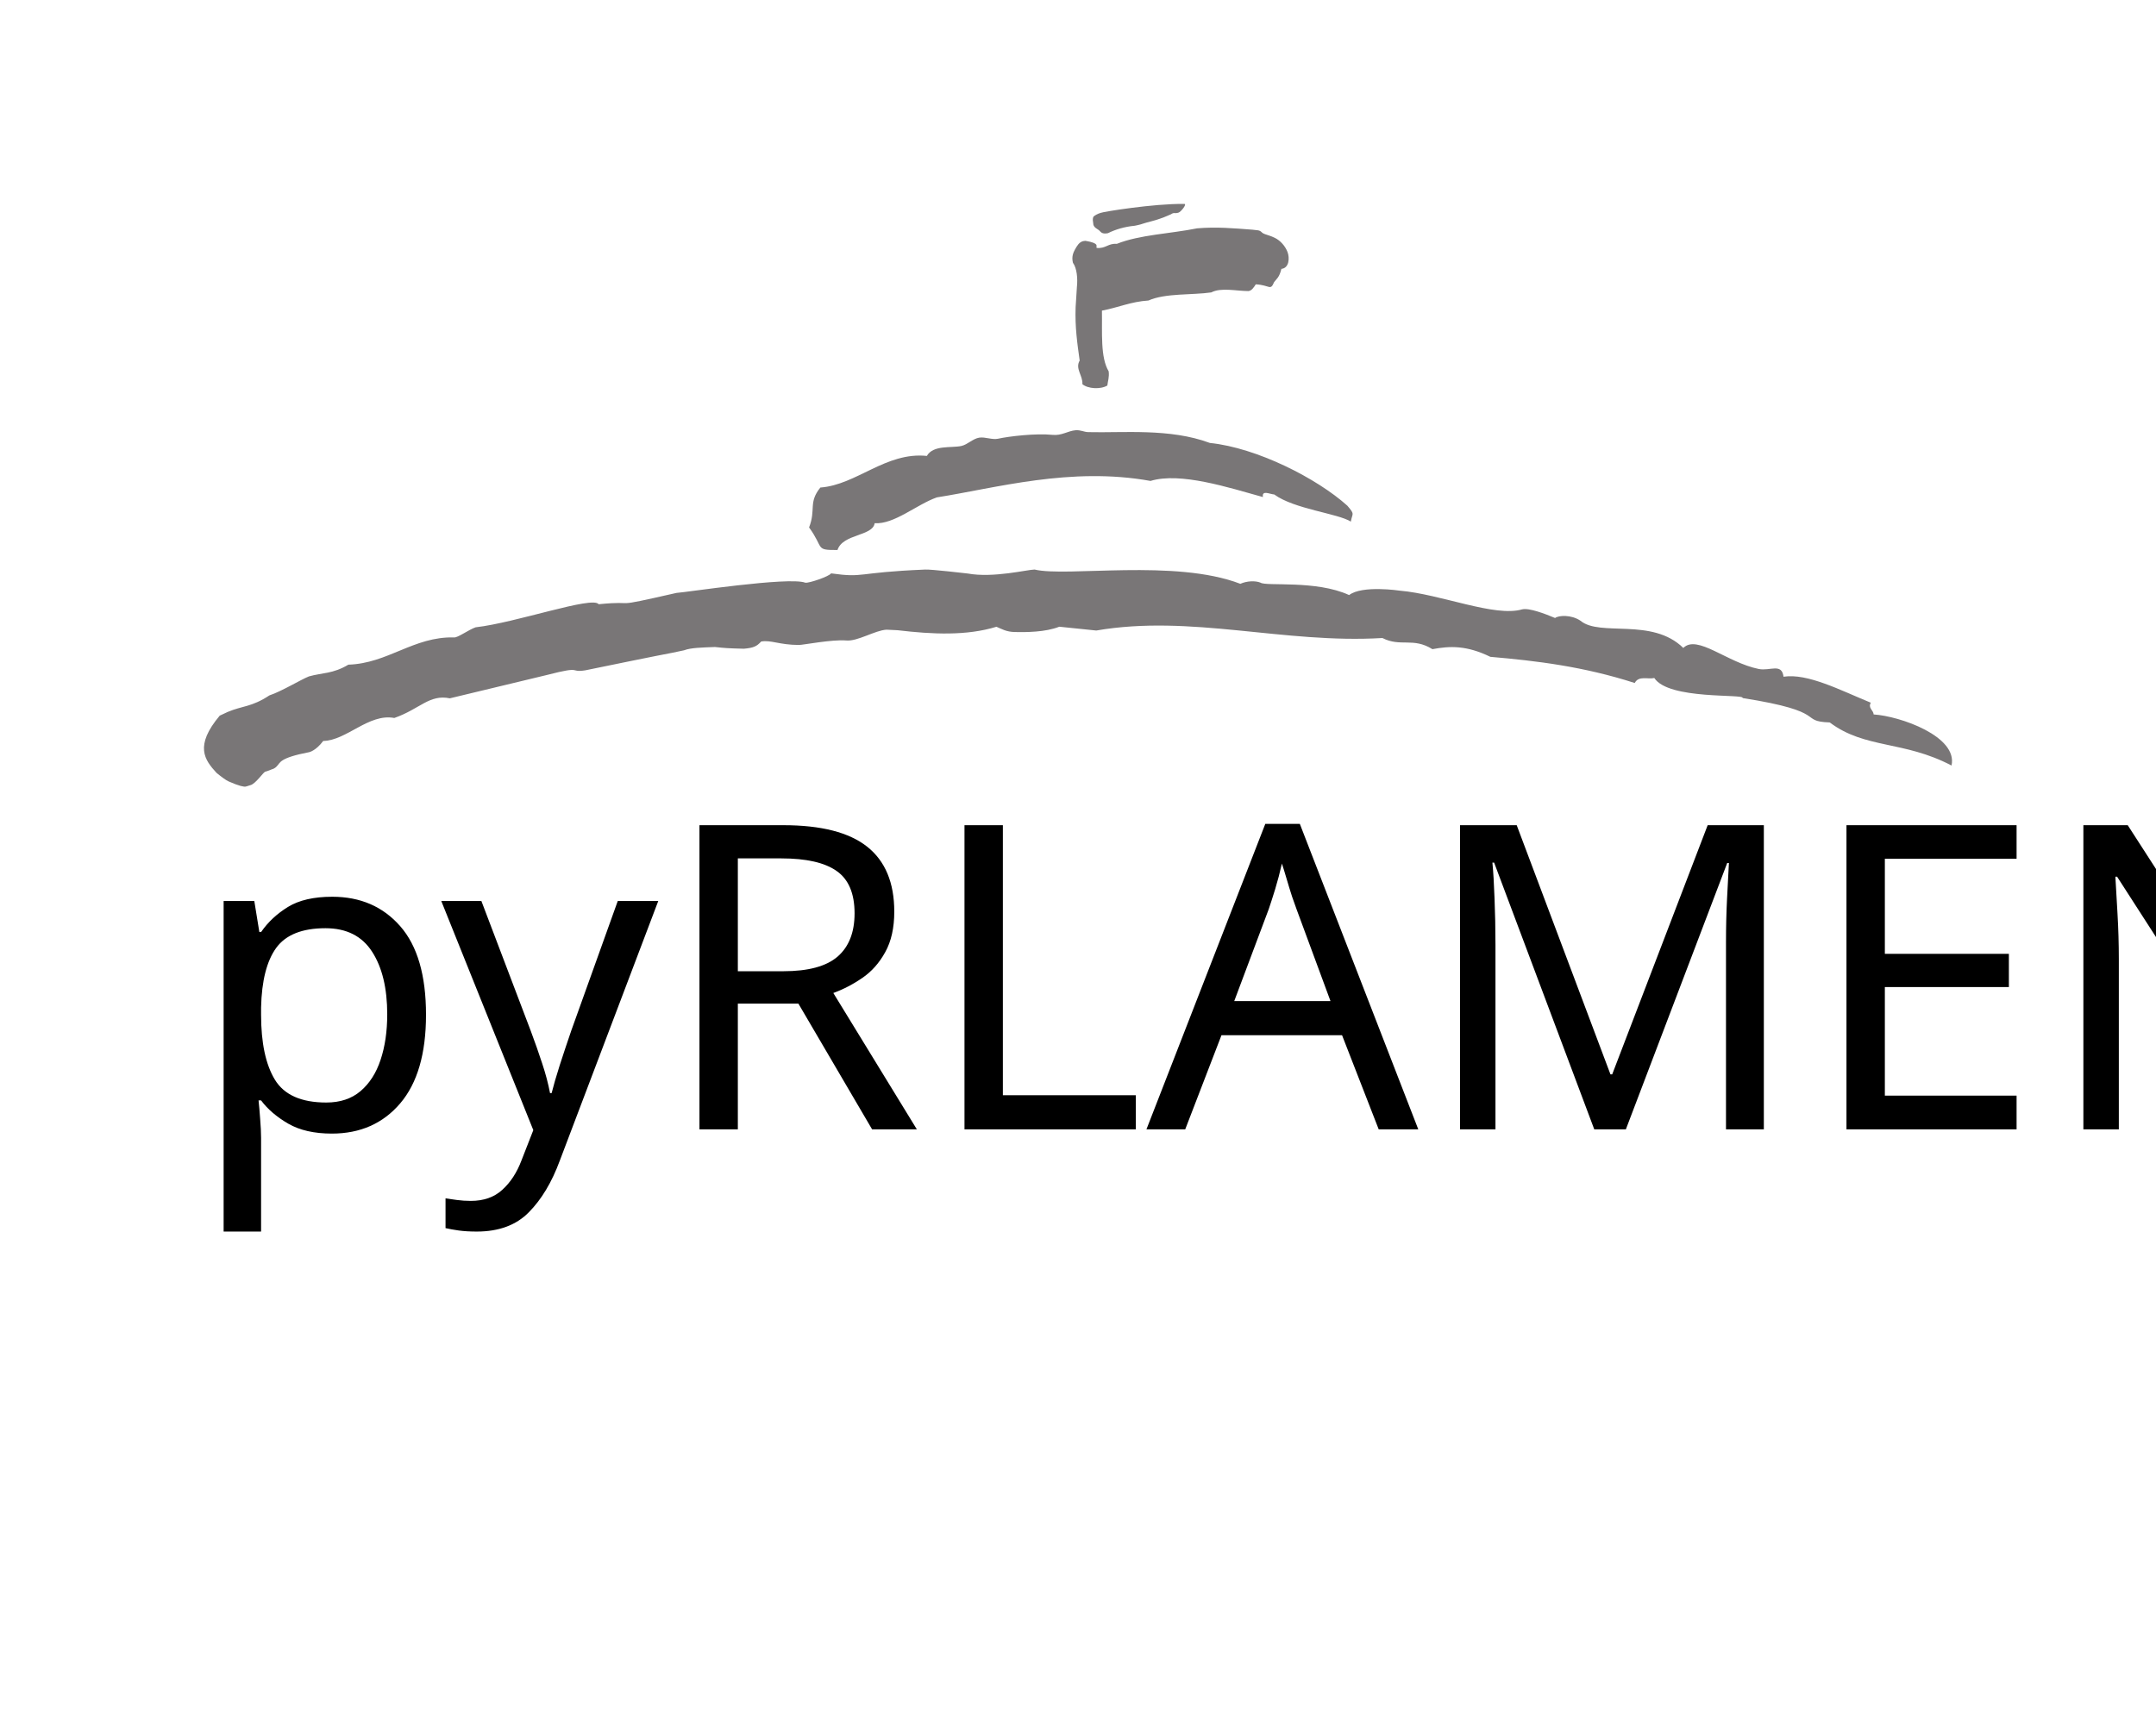
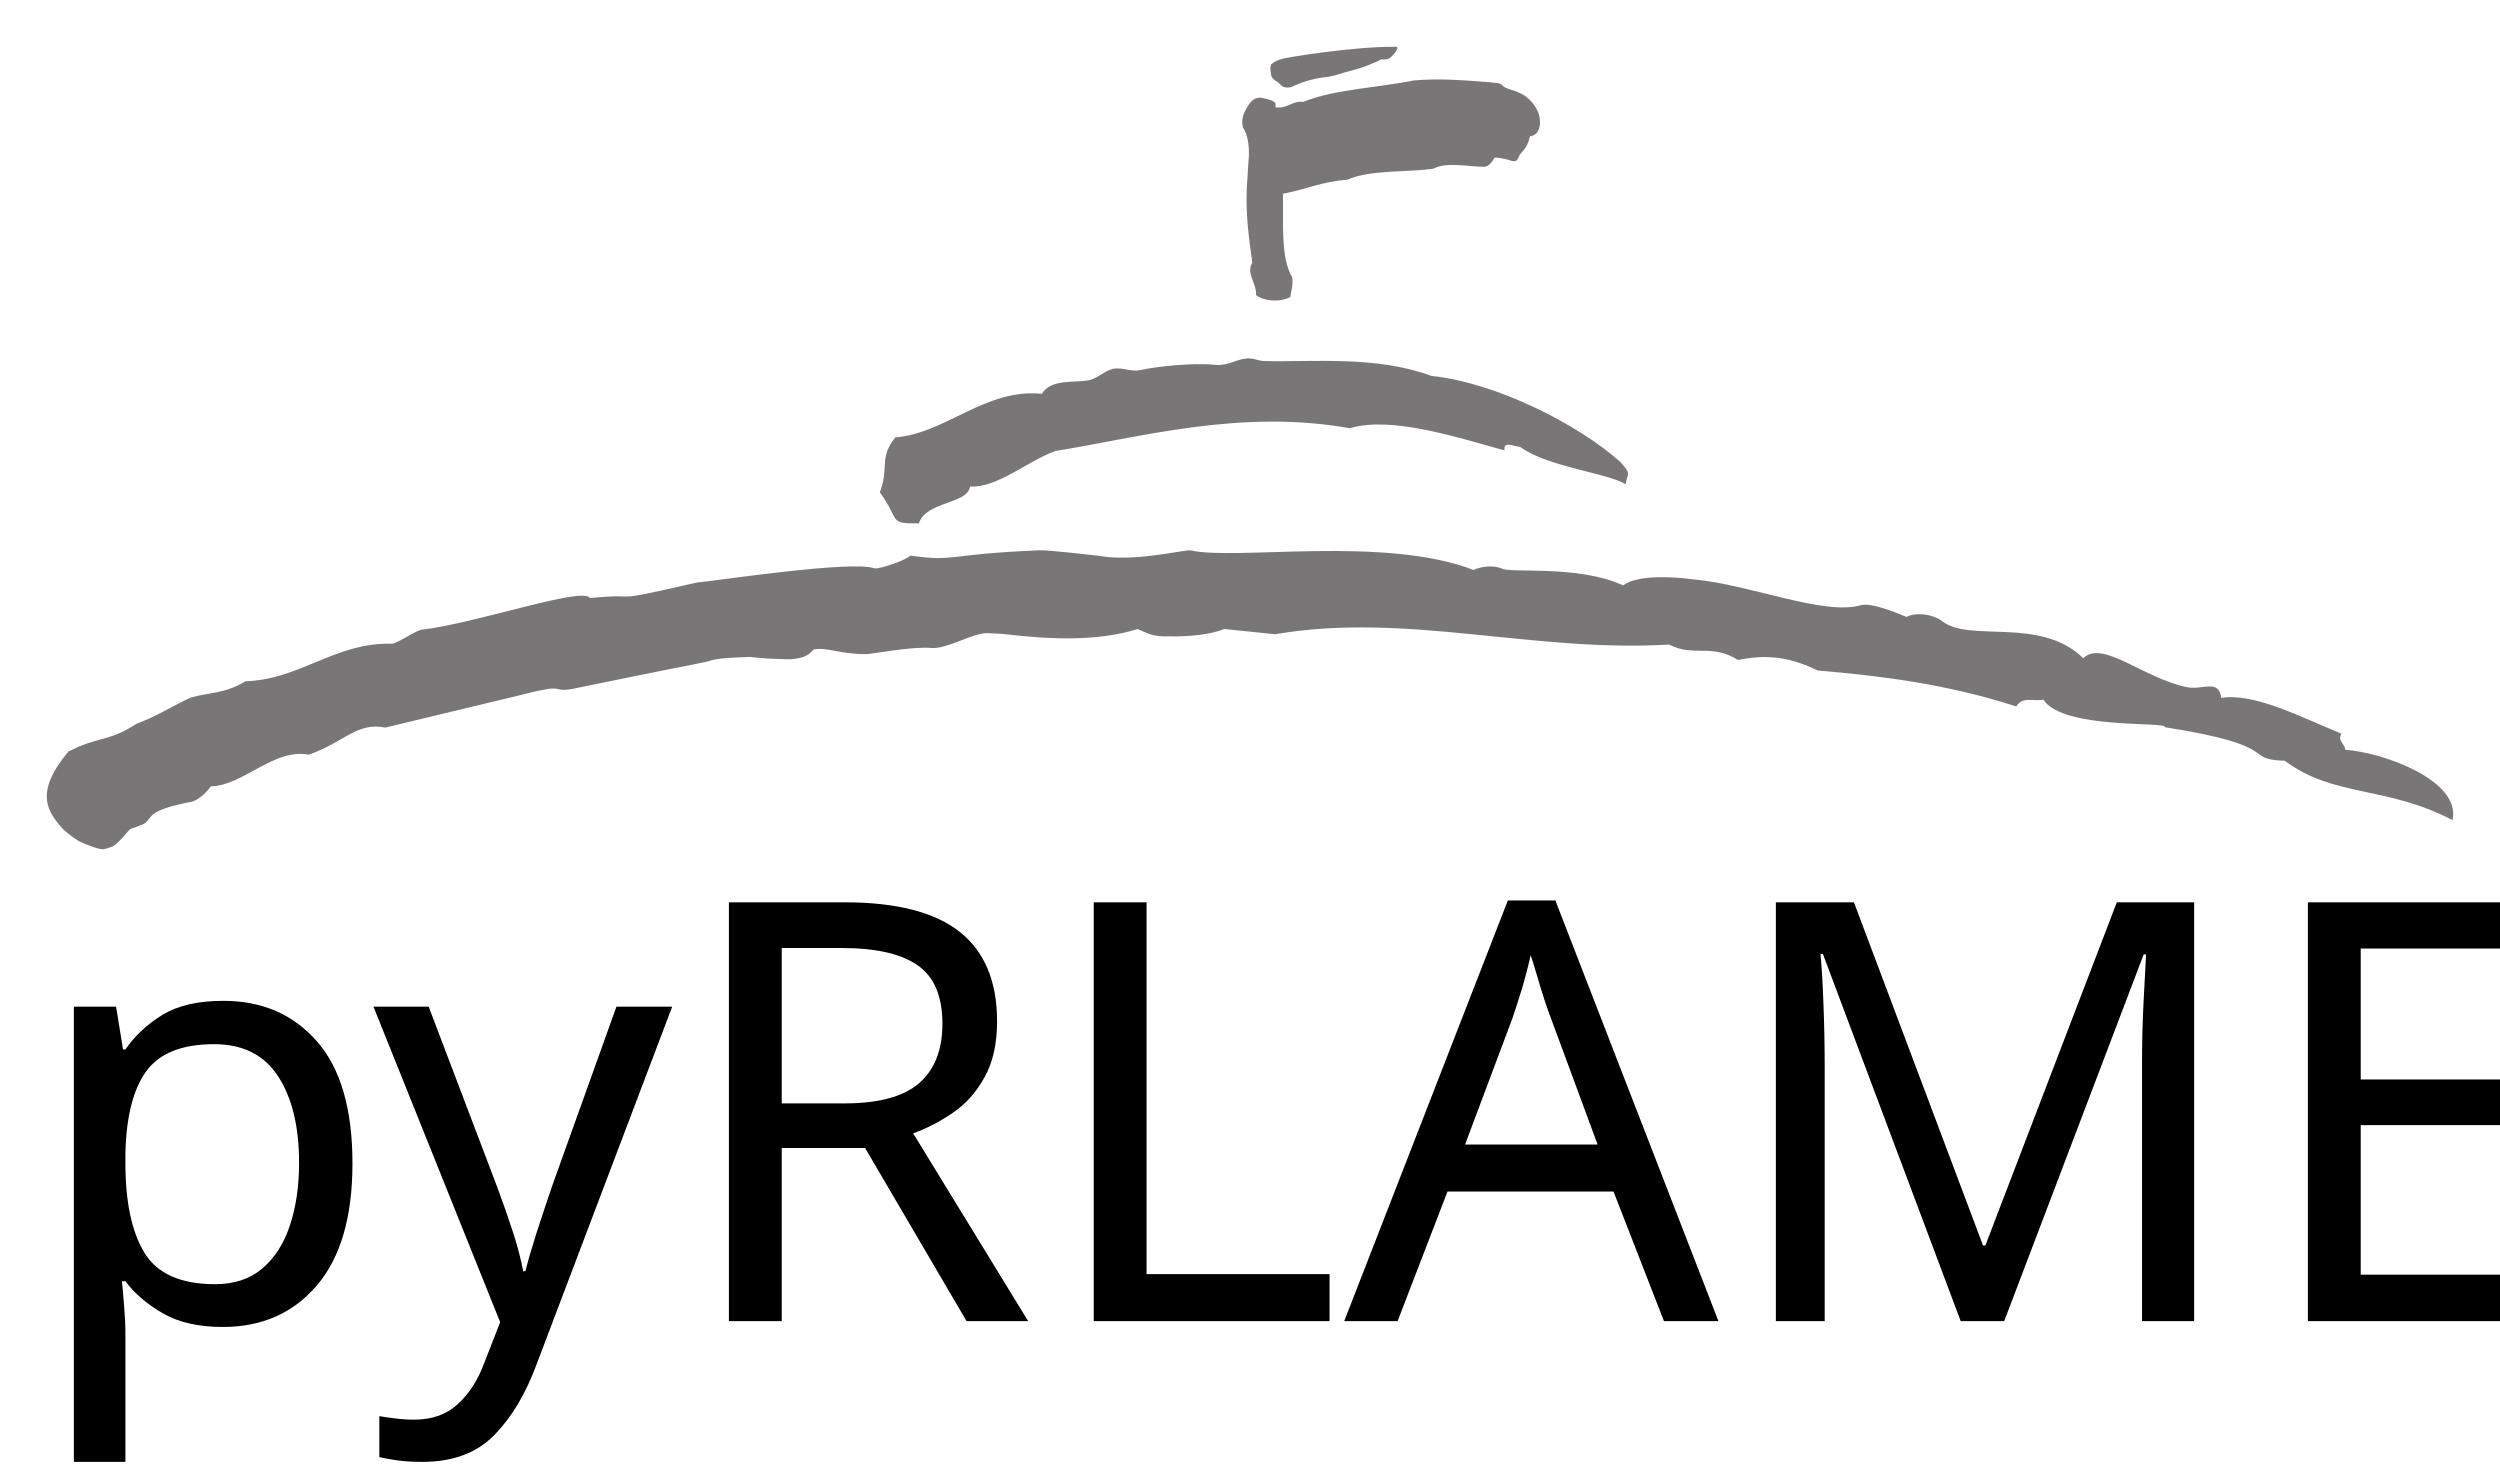
- <svg xmlns="http://www.w3.org/2000/svg" id="svg2" version="1.1" xml:space="preserve" width="317.103" height="253.044" viewBox="0 0 317.103 253.044">
+ <svg xmlns="http://www.w3.org/2000/svg" viewBox="0 0 267.103 158.052" height="158.052" width="267.103" xml:space="preserve" version="1.1" id="svg2">
  <defs id="defs6">
-     <clipPath clipPathUnits="userSpaceOnUse" id="clipPath16">
-       <path d="M 0,0 H 841.89 V 595.276 H 0 Z" id="path18" />
+     <clipPath id="clipPath16" clipPathUnits="userSpaceOnUse">
+       <path id="path18" d="M 0,0 H 841.89 V 595.276 H 0 Z" />
    </clipPath>
-     <clipPath clipPathUnits="userSpaceOnUse" id="clipPath32">
-       <path d="M 0,0 H 841.89 V 595.276 H 0 Z" id="path34" />
+     <clipPath id="clipPath32" clipPathUnits="userSpaceOnUse">
+       <path id="path34" d="M 0,0 H 841.89 V 595.276 H 0 Z" />
    </clipPath>
-     <clipPath clipPathUnits="userSpaceOnUse" id="clipPath72">
-       <path d="M 0,0 H 841.89 V 595.276 H 0 Z" id="path74" />
+     <clipPath id="clipPath72" clipPathUnits="userSpaceOnUse">
+       <path id="path74" d="M 0,0 H 841.89 V 595.276 H 0 Z" />
    </clipPath>
-     <clipPath clipPathUnits="userSpaceOnUse" id="clipPath92">
-       <path d="M 0,0 H 841.89 V 595.276 H 0 Z" id="path94" />
+     <clipPath id="clipPath92" clipPathUnits="userSpaceOnUse">
+       <path id="path94" d="M 0,0 H 841.89 V 595.276 H 0 Z" />
    </clipPath>
-     <clipPath clipPathUnits="userSpaceOnUse" id="clipPath134">
-       <path d="M 0,0 H 841.89 V 595.276 H 0 Z" id="path136" />
+     <clipPath id="clipPath134" clipPathUnits="userSpaceOnUse">
+       <path id="path136" d="M 0,0 H 841.89 V 595.276 H 0 Z" />
    </clipPath>
-     <clipPath clipPathUnits="userSpaceOnUse" id="clipPath154">
-       <path d="M 0,0 H 841.89 V 595.276 H 0 Z" id="path156" />
+     <clipPath id="clipPath154" clipPathUnits="userSpaceOnUse">
+       <path id="path156" d="M 0,0 H 841.89 V 595.276 H 0 Z" />
    </clipPath>
-     <clipPath clipPathUnits="userSpaceOnUse" id="clipPath176">
-       <path d="M 0,0 H 841.89 V 595.276 H 0 Z" id="path178" />
+     <clipPath id="clipPath176" clipPathUnits="userSpaceOnUse">
+       <path id="path178" d="M 0,0 H 841.89 V 595.276 H 0 Z" />
    </clipPath>
  </defs>
-   <g id="g10" transform="matrix(1.25,0,0,-1.25,30.00563,223.0444)">
-     <g style="opacity:1;stop-opacity:1" id="g40" transform="matrix(1.237486,0,0,1.237486,102.7088,144.6783)">
-       <path d="m 0,0 c 0.085,0.776 0.002,1.771 -0.38,2.29 -0.146,0.61 0.049,0.978 0.203,1.274 0.185,0.318 0.37,0.674 0.759,0.779 0.249,0.04 0.196,0.042 0.385,0 C 1.335,4.282 1.809,4.149 1.866,3.958 V 3.702 c 0.87,-0.1 1.087,0.452 1.925,0.384 2.168,0.87 5.11,0.964 7.635,1.476 1.842,0.153 3.427,0.013 5.26,-0.128 0.429,-0.068 0.665,-0.004 0.899,-0.257 0.064,-0.069 0.193,-0.13 0.279,-0.162 0.41,-0.155 0.484,-0.135 0.939,-0.351 0.525,-0.249 0.99,-0.763 1.22,-1.347 0.219,-0.559 0.163,-1.539 -0.58,-1.61 C 19.245,0.874 18.957,0.73 18.753,0.453 18.381,-0.42 18.366,0.162 17.007,0.237 16.834,-0.039 16.612,-0.384 16.302,-0.404 15.113,-0.4 13.717,-0.044 12.773,-0.533 10.955,-0.798 8.401,-0.59 6.806,-1.302 5.118,-1.411 3.894,-1.984 2.379,-2.265 2.417,-4.366 2.218,-6.703 3.02,-8.039 3.089,-8.599 2.944,-8.946 2.893,-9.387 2.252,-9.777 1.034,-9.703 0.519,-9.258 c 0.061,0.814 -0.711,1.464 -0.257,2.245 -0.222,1.597 -0.454,3.182 -0.385,5.069" style="fill:#797677;fill-opacity:1;fill-rule:nonzero;stroke:none" id="path42" />
+   <g transform="matrix(1.25,0,0,-1.25,5.005633,198.0444)" id="g10">
+     <g transform="matrix(1.237486,0,0,1.237486,102.7088,144.6783)" id="g40" style="opacity:1;stop-opacity:1">
+       <path id="path42" style="fill:#797677;fill-opacity:1;fill-rule:nonzero;stroke:none" d="m 0,0 c 0.085,0.776 0.002,1.771 -0.38,2.29 -0.146,0.61 0.049,0.978 0.203,1.274 0.185,0.318 0.37,0.674 0.759,0.779 0.249,0.04 0.196,0.042 0.385,0 C 1.335,4.282 1.809,4.149 1.866,3.958 V 3.702 c 0.87,-0.1 1.087,0.452 1.925,0.384 2.168,0.87 5.11,0.964 7.635,1.476 1.842,0.153 3.427,0.013 5.26,-0.128 0.429,-0.068 0.665,-0.004 0.899,-0.257 0.064,-0.069 0.193,-0.13 0.279,-0.162 0.41,-0.155 0.484,-0.135 0.939,-0.351 0.525,-0.249 0.99,-0.763 1.22,-1.347 0.219,-0.559 0.163,-1.539 -0.58,-1.61 C 19.245,0.874 18.957,0.73 18.753,0.453 18.381,-0.42 18.366,0.162 17.007,0.237 16.834,-0.039 16.612,-0.384 16.302,-0.404 15.113,-0.4 13.717,-0.044 12.773,-0.533 10.955,-0.798 8.401,-0.59 6.806,-1.302 5.118,-1.411 3.894,-1.984 2.379,-2.265 2.417,-4.366 2.218,-6.703 3.02,-8.039 3.089,-8.599 2.944,-8.946 2.893,-9.387 2.252,-9.777 1.034,-9.703 0.519,-9.258 c 0.061,0.814 -0.711,1.464 -0.257,2.245 -0.222,1.597 -0.454,3.182 -0.385,5.069" />
    </g>
-     <g style="opacity:1;stop-opacity:1" id="g44" transform="matrix(1.237486,0,0,1.237486,115.3731,154.4355)">
-       <path d="m 0,0 c 0.223,-0.051 -0.351,-0.765 -0.582,-0.832 -0.404,-0.119 -0.396,0.062 -0.71,-0.155 -0.067,-0.016 -0.649,-0.299 -1.053,-0.42 -0.501,-0.192 -1.176,-0.322 -1.68,-0.493 -0.09,-0.049 -0.758,-0.192 -0.742,-0.18 -0.941,-0.089 -1.816,-0.355 -2.519,-0.705 -0.554,-0.11 -0.668,0.119 -0.738,0.17 -0.212,0.255 -0.504,0.272 -0.639,0.611 -0.066,0.447 -0.082,0.524 -0.023,0.739 0.035,0.133 0.473,0.353 0.725,0.416 0.19,0.099 5.048,0.887 7.868,0.847" style="fill:#797677;fill-opacity:1;fill-rule:nonzero;stroke:none" id="path46" />
+     <g transform="matrix(1.237486,0,0,1.237486,115.3731,154.4355)" id="g44" style="opacity:1;stop-opacity:1">
+       <path id="path46" style="fill:#797677;fill-opacity:1;fill-rule:nonzero;stroke:none" d="m 0,0 c 0.223,-0.051 -0.351,-0.765 -0.582,-0.832 -0.404,-0.119 -0.396,0.062 -0.71,-0.155 -0.067,-0.016 -0.649,-0.299 -1.053,-0.42 -0.501,-0.192 -1.176,-0.322 -1.68,-0.493 -0.09,-0.049 -0.758,-0.192 -0.742,-0.18 -0.941,-0.089 -1.816,-0.355 -2.519,-0.705 -0.554,-0.11 -0.668,0.119 -0.738,0.17 -0.212,0.255 -0.504,0.272 -0.639,0.611 -0.066,0.447 -0.082,0.524 -0.023,0.739 0.035,0.133 0.473,0.353 0.725,0.416 0.19,0.099 5.048,0.887 7.868,0.847" />
    </g>
-     <g style="opacity:1;stop-opacity:1" id="g48" transform="matrix(1.237486,0,0,1.237486,40.40261,99.00645)">
-       <path d="m 0,0 c 3.461,0.896 2.014,0.183 3.613,0.433 6.887,1.419 8.261,1.668 8.261,1.668 0.867,0.182 0.269,0.057 1.115,0.234 0.646,0.246 1.679,0.266 2.945,0.314 0.939,-0.103 1.26,-0.127 2.75,-0.163 0.919,0.081 1.221,0.222 1.641,0.684 0.946,0.166 1.696,-0.317 3.588,-0.328 0.402,-0.002 3.17,0.546 4.519,0.427 1.065,-0.094 2.727,0.968 3.812,1.028 l 1.053,-0.051 c 3.34,-0.397 6.577,-0.54 9.4,0.329 0.526,-0.22 0.924,-0.481 1.743,-0.502 1.054,-0.021 2.894,-0.024 4.236,0.506 l 3.512,-0.362 c 9.023,1.552 17.779,-1.274 27.209,-0.713 1.731,-0.883 2.912,0.094 4.754,-1.061 1.679,0.315 3.254,0.37 5.509,-0.728 4.391,-0.379 8.849,-0.918 13.727,-2.488 0.388,0.727 1.237,0.328 1.863,0.474 1.362,-2.103 8.629,-1.485 8.395,-1.906 8.361,-1.31 5.246,-2.209 8.285,-2.32 3.362,-2.531 7.035,-1.711 11.579,-4.098 0.619,2.771 -4.89,4.7 -7.404,4.858 -0.012,0.399 -0.564,0.61 -0.269,1.116 -2.919,1.197 -6.012,2.821 -8.3,2.472 -0.169,1.332 -1.28,0.519 -2.357,0.737 -3.015,0.607 -5.849,3.313 -7.173,2 -2.973,2.922 -7.903,1.033 -9.773,2.586 -0.887,0.602 -2.086,0.518 -2.418,0.262 -0.976,0.41 -2.476,0.981 -3.134,0.821 -2.617,-0.759 -7.707,1.443 -11.645,1.781 0,0 -3.573,0.536 -4.804,-0.421 -3.146,1.45 -7.891,0.806 -8.429,1.183 -0.489,0.196 -1.282,0.17 -1.915,-0.112 -6.207,2.387 -16.507,0.622 -19.562,1.357 -0.658,0 -3.936,-0.824 -6.35,-0.379 0,0 -3.549,0.417 -4.06,0.377 C 29.239,9.74 30.216,9.199 26.977,9.653 26.786,9.358 24.86,8.702 24.524,8.766 22.971,9.363 13.014,7.822 12.278,7.795 5.489,6.249 8.913,7.115 4.873,6.718 4.334,7.535 -2.985,4.959 -6.82,4.524 -7.492,4.296 -8.549,3.499 -8.887,3.562 c -3.837,0.09 -6.282,-2.476 -10.036,-2.592 -1.473,-0.884 -2.494,-0.759 -3.753,-1.117 -0.796,-0.32 -2.585,-1.418 -3.756,-1.806 -1.701,-1.121 -2.533,-0.97 -3.967,-1.574 l -0.756,-0.352 c -2.421,-2.885 -1.441,-4.206 -0.3,-5.446 0.372,-0.304 0.853,-0.682 1.167,-0.819 0.987,-0.432 1.439,-0.517 1.597,-0.482 0.076,0.017 0.272,0.073 0.428,0.129 0.49,0.087 1.259,1.242 1.428,1.284 0.249,0.061 0.625,0.226 0.625,0.226 0.299,0.072 0.464,0.274 0.464,0.274 0.386,0.359 0.181,0.799 3.125,1.367 0,0 0.625,0.146 1.306,1.06 2.227,0.041 4.33,2.642 6.76,2.185 2.437,0.853 3.323,2.273 5.281,1.87" style="fill:#797677;fill-opacity:1;fill-rule:nonzero;stroke:none" id="path50" />
+     <g transform="matrix(1.237486,0,0,1.237486,40.40261,99.00645)" id="g48" style="opacity:1;stop-opacity:1">
+       <path id="path50" style="fill:#797677;fill-opacity:1;fill-rule:nonzero;stroke:none" d="m 0,0 c 3.461,0.896 2.014,0.183 3.613,0.433 6.887,1.419 8.261,1.668 8.261,1.668 0.867,0.182 0.269,0.057 1.115,0.234 0.646,0.246 1.679,0.266 2.945,0.314 0.939,-0.103 1.26,-0.127 2.75,-0.163 0.919,0.081 1.221,0.222 1.641,0.684 0.946,0.166 1.696,-0.317 3.588,-0.328 0.402,-0.002 3.17,0.546 4.519,0.427 1.065,-0.094 2.727,0.968 3.812,1.028 l 1.053,-0.051 c 3.34,-0.397 6.577,-0.54 9.4,0.329 0.526,-0.22 0.924,-0.481 1.743,-0.502 1.054,-0.021 2.894,-0.024 4.236,0.506 l 3.512,-0.362 c 9.023,1.552 17.779,-1.274 27.209,-0.713 1.731,-0.883 2.912,0.094 4.754,-1.061 1.679,0.315 3.254,0.37 5.509,-0.728 4.391,-0.379 8.849,-0.918 13.727,-2.488 0.388,0.727 1.237,0.328 1.863,0.474 1.362,-2.103 8.629,-1.485 8.395,-1.906 8.361,-1.31 5.246,-2.209 8.285,-2.32 3.362,-2.531 7.035,-1.711 11.579,-4.098 0.619,2.771 -4.89,4.7 -7.404,4.858 -0.012,0.399 -0.564,0.61 -0.269,1.116 -2.919,1.197 -6.012,2.821 -8.3,2.472 -0.169,1.332 -1.28,0.519 -2.357,0.737 -3.015,0.607 -5.849,3.313 -7.173,2 -2.973,2.922 -7.903,1.033 -9.773,2.586 -0.887,0.602 -2.086,0.518 -2.418,0.262 -0.976,0.41 -2.476,0.981 -3.134,0.821 -2.617,-0.759 -7.707,1.443 -11.645,1.781 0,0 -3.573,0.536 -4.804,-0.421 -3.146,1.45 -7.891,0.806 -8.429,1.183 -0.489,0.196 -1.282,0.17 -1.915,-0.112 -6.207,2.387 -16.507,0.622 -19.562,1.357 -0.658,0 -3.936,-0.824 -6.35,-0.379 0,0 -3.549,0.417 -4.06,0.377 C 29.239,9.74 30.216,9.199 26.977,9.653 26.786,9.358 24.86,8.702 24.524,8.766 22.971,9.363 13.014,7.822 12.278,7.795 5.489,6.249 8.913,7.115 4.873,6.718 4.334,7.535 -2.985,4.959 -6.82,4.524 -7.492,4.296 -8.549,3.499 -8.887,3.562 c -3.837,0.09 -6.282,-2.476 -10.036,-2.592 -1.473,-0.884 -2.494,-0.759 -3.753,-1.117 -0.796,-0.32 -2.585,-1.418 -3.756,-1.806 -1.701,-1.121 -2.533,-0.97 -3.967,-1.574 l -0.756,-0.352 c -2.421,-2.885 -1.441,-4.206 -0.3,-5.446 0.372,-0.304 0.853,-0.682 1.167,-0.819 0.987,-0.432 1.439,-0.517 1.597,-0.482 0.076,0.017 0.272,0.073 0.428,0.129 0.49,0.087 1.259,1.242 1.428,1.284 0.249,0.061 0.625,0.226 0.625,0.226 0.299,0.072 0.464,0.274 0.464,0.274 0.386,0.359 0.181,0.799 3.125,1.367 0,0 0.625,0.146 1.306,1.06 2.227,0.041 4.33,2.642 6.76,2.185 2.437,0.853 3.323,2.273 5.281,1.87" />
    </g>
-     <g style="opacity:1;stop-opacity:1" id="g52" transform="matrix(1.237486,0,0,1.237486,134.5242,118.9216)">
-       <path d="m 0,0 c 0.754,-0.876 0.479,-0.677 0.336,-1.519 -1.193,0.77 -5.386,1.188 -7.281,2.582 -0.448,0.031 -1.189,0.443 -1.078,-0.245 -3.257,0.902 -7.854,2.399 -10.689,1.533 -7.571,1.371 -14.725,-0.683 -20.32,-1.566 -1.944,-0.692 -4.038,-2.572 -5.909,-2.456 -0.176,-1.245 -3.037,-0.998 -3.533,-2.547 -2.172,-0.013 -1.247,0.152 -2.702,2.146 0.67,1.712 -0.088,2.363 1.073,3.795 3.452,0.254 6.225,3.41 10.126,3.007 0.605,1.061 2.307,0.738 3.278,0.946 0.587,0.126 1.098,0.699 1.708,0.793 0.553,0.086 1.227,-0.224 1.771,-0.105 1.095,0.24 3.61,0.532 5.204,0.368 0.857,-0.088 1.446,0.379 2.178,0.44 0.478,0.04 0.785,-0.167 1.208,-0.178 3.31,-0.086 7.743,0.39 11.565,-1.03 C -8.596,5.504 -2.895,2.601 0,0" style="fill:#797677;fill-opacity:1;fill-rule:nonzero;stroke:none" id="path54" />
+     <g transform="matrix(1.237486,0,0,1.237486,134.5242,118.9216)" id="g52" style="opacity:1;stop-opacity:1">
+       <path id="path54" style="fill:#797677;fill-opacity:1;fill-rule:nonzero;stroke:none" d="m 0,0 c 0.754,-0.876 0.479,-0.677 0.336,-1.519 -1.193,0.77 -5.386,1.188 -7.281,2.582 -0.448,0.031 -1.189,0.443 -1.078,-0.245 -3.257,0.902 -7.854,2.399 -10.689,1.533 -7.571,1.371 -14.725,-0.683 -20.32,-1.566 -1.944,-0.692 -4.038,-2.572 -5.909,-2.456 -0.176,-1.245 -3.037,-0.998 -3.533,-2.547 -2.172,-0.013 -1.247,0.152 -2.702,2.146 0.67,1.712 -0.088,2.363 1.073,3.795 3.452,0.254 6.225,3.41 10.126,3.007 0.605,1.061 2.307,0.738 3.278,0.946 0.587,0.126 1.098,0.699 1.708,0.793 0.553,0.086 1.227,-0.224 1.771,-0.105 1.095,0.24 3.61,0.532 5.204,0.368 0.857,-0.088 1.446,0.379 2.178,0.44 0.478,0.04 0.785,-0.167 1.208,-0.178 3.31,-0.086 7.743,0.39 11.565,-1.03 C -8.596,5.504 -2.895,2.601 0,0" />
    </g>
-     <text xml:space="preserve" style="font-style:normal;font-weight:normal;font-size:50.133px;line-height:1.25;font-family:sans-serif;fill:#000000;fill-opacity:1;stroke:none;stroke-width:0.8;" x="-1.956" y="-45.519" id="text2486" transform="scale(1,-1)">
-       <tspan id="tspan2484" x="-1.956" y="-45.519" style="font-style:normal;font-variant:normal;font-weight:300;font-stretch:normal;font-family:Oswald;-inkscape-font-specification:'Oswald Light';stroke-width:0.8;fill:#000000;">pyRLAMENT</tspan>
+     <text transform="scale(1,-1)" id="text2486" y="-45.519" x="-1.956" style="font-style:normal;font-weight:normal;font-size:50.133px;line-height:1.25;font-family:sans-serif;fill:#000000;fill-opacity:1;stroke:none;stroke-width:0.8" xml:space="preserve">
+       <tspan style="font-style:normal;font-variant:normal;font-weight:300;font-stretch:normal;font-family:Oswald;-inkscape-font-specification:'Oswald Light';fill:#000000;stroke-width:0.8" y="-45.519" x="-1.956" id="tspan2484">pyRLAMENT</tspan>
    </text>
  </g>
</svg>
